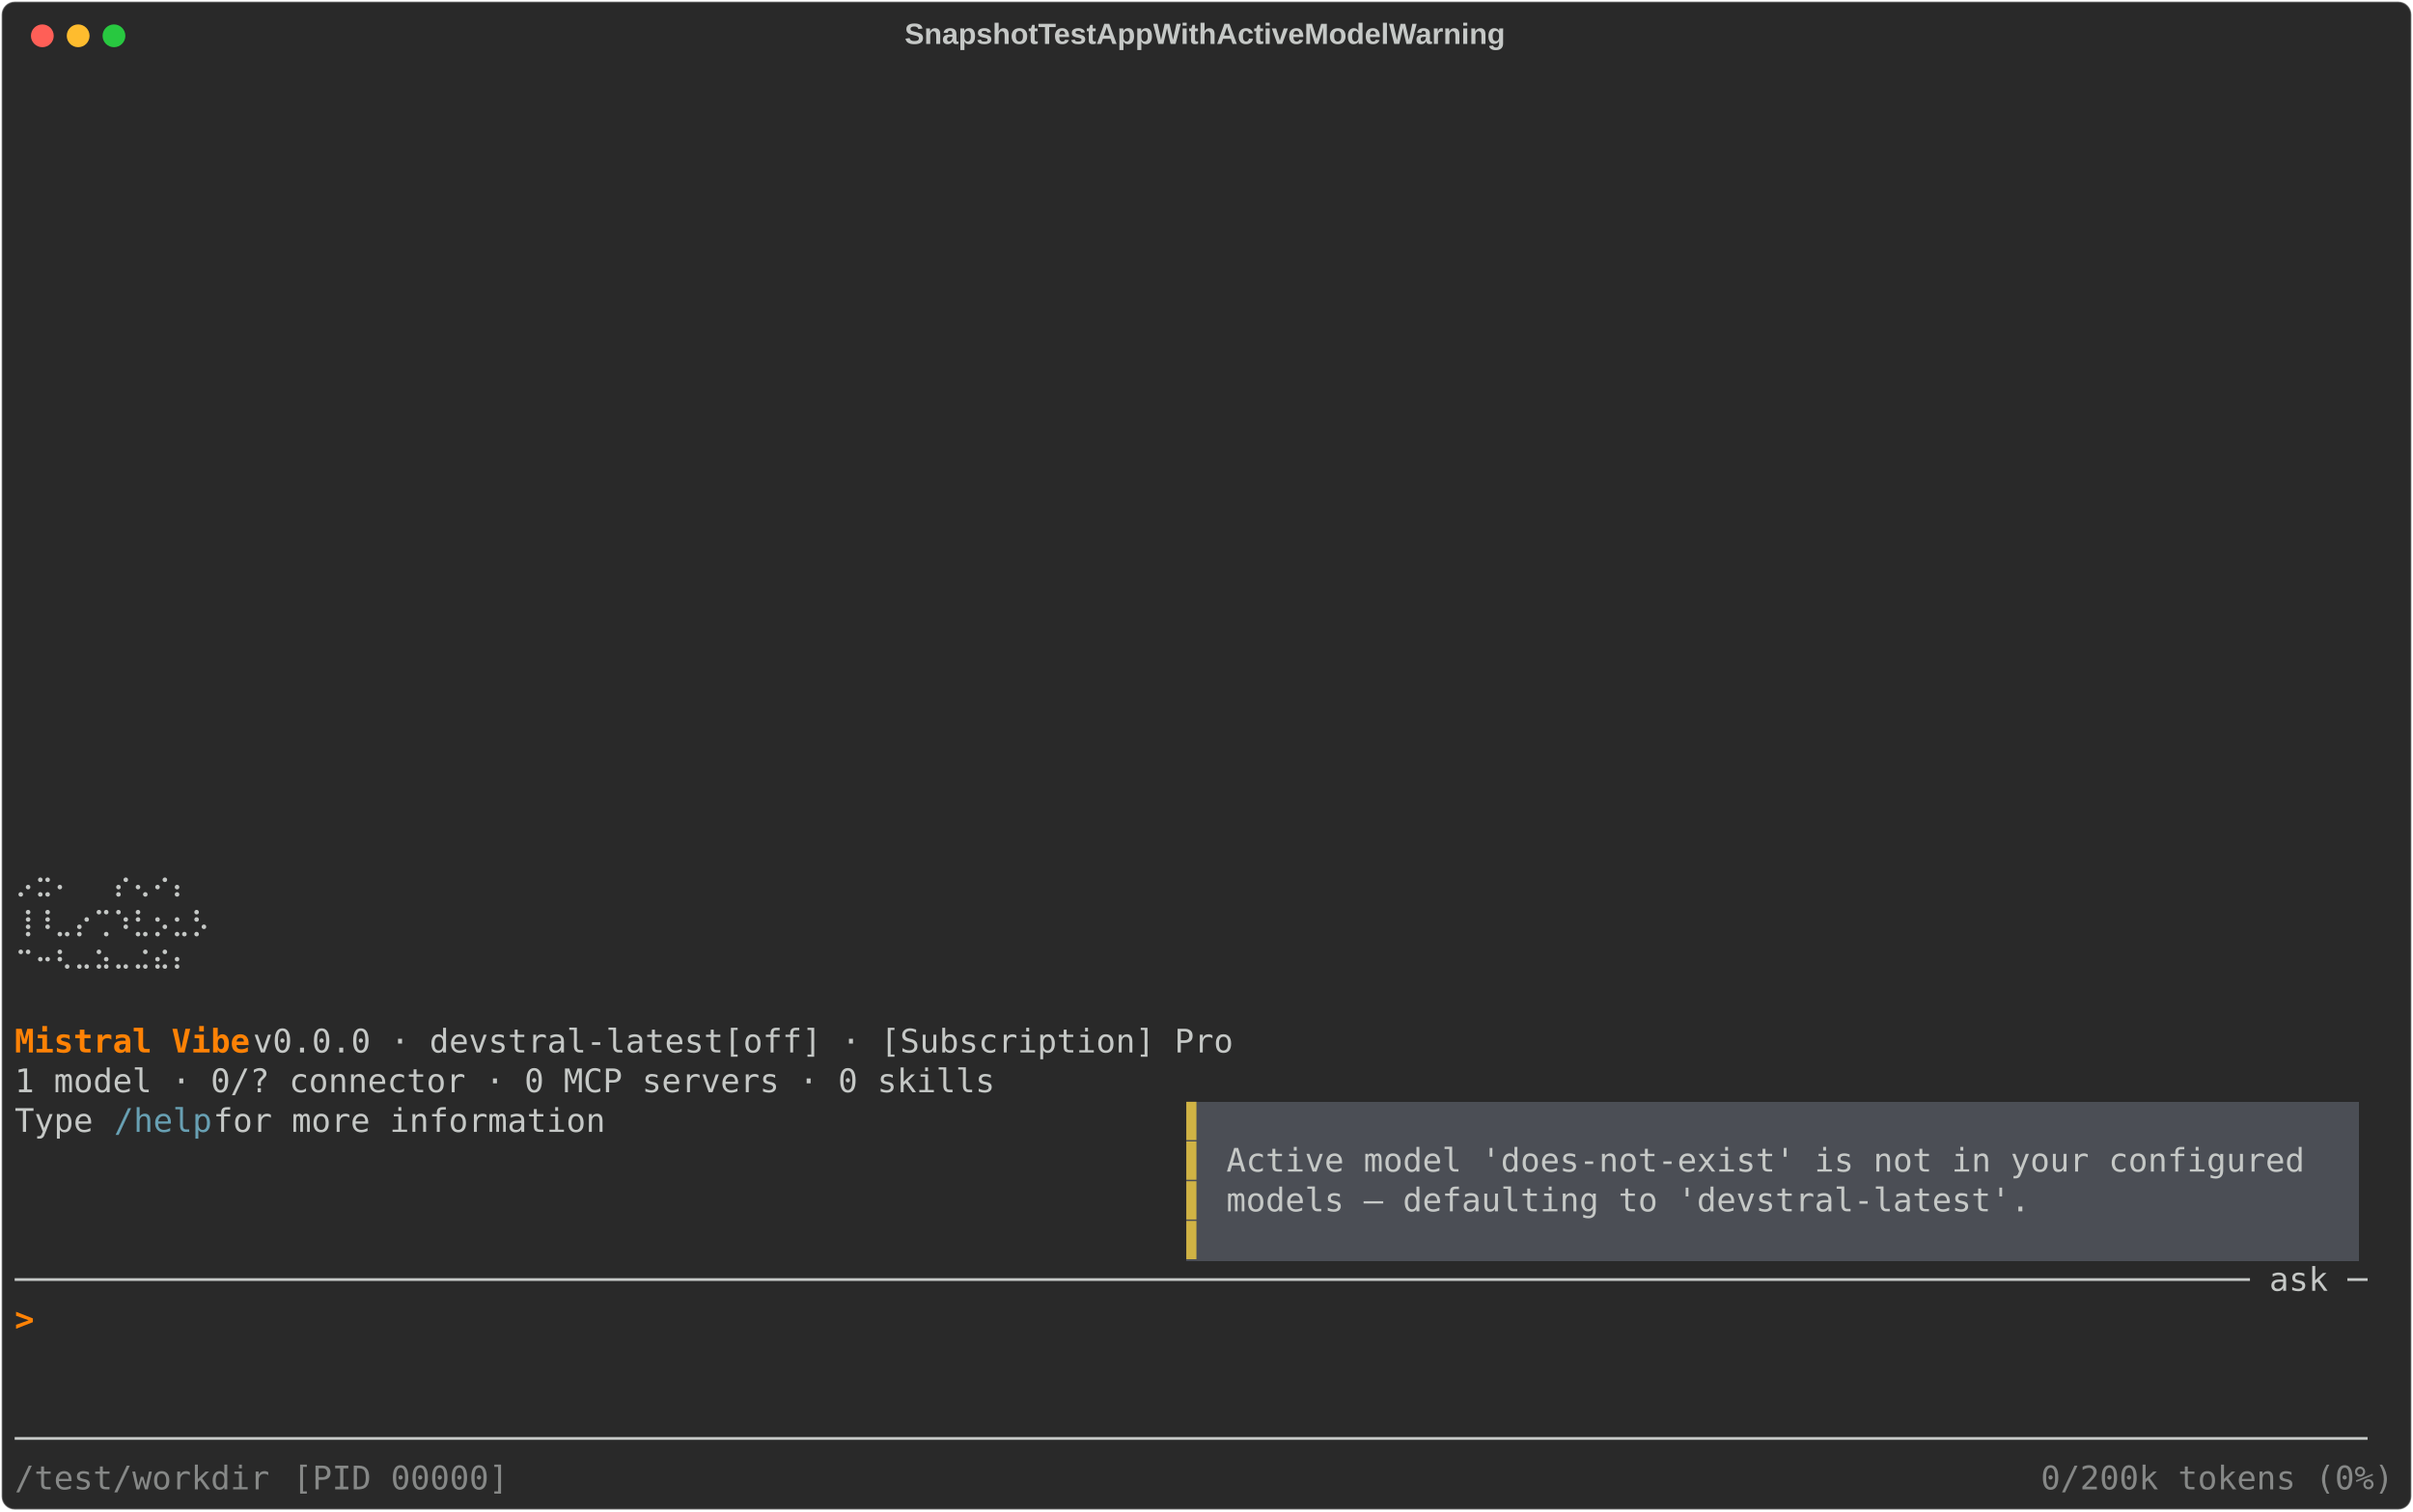
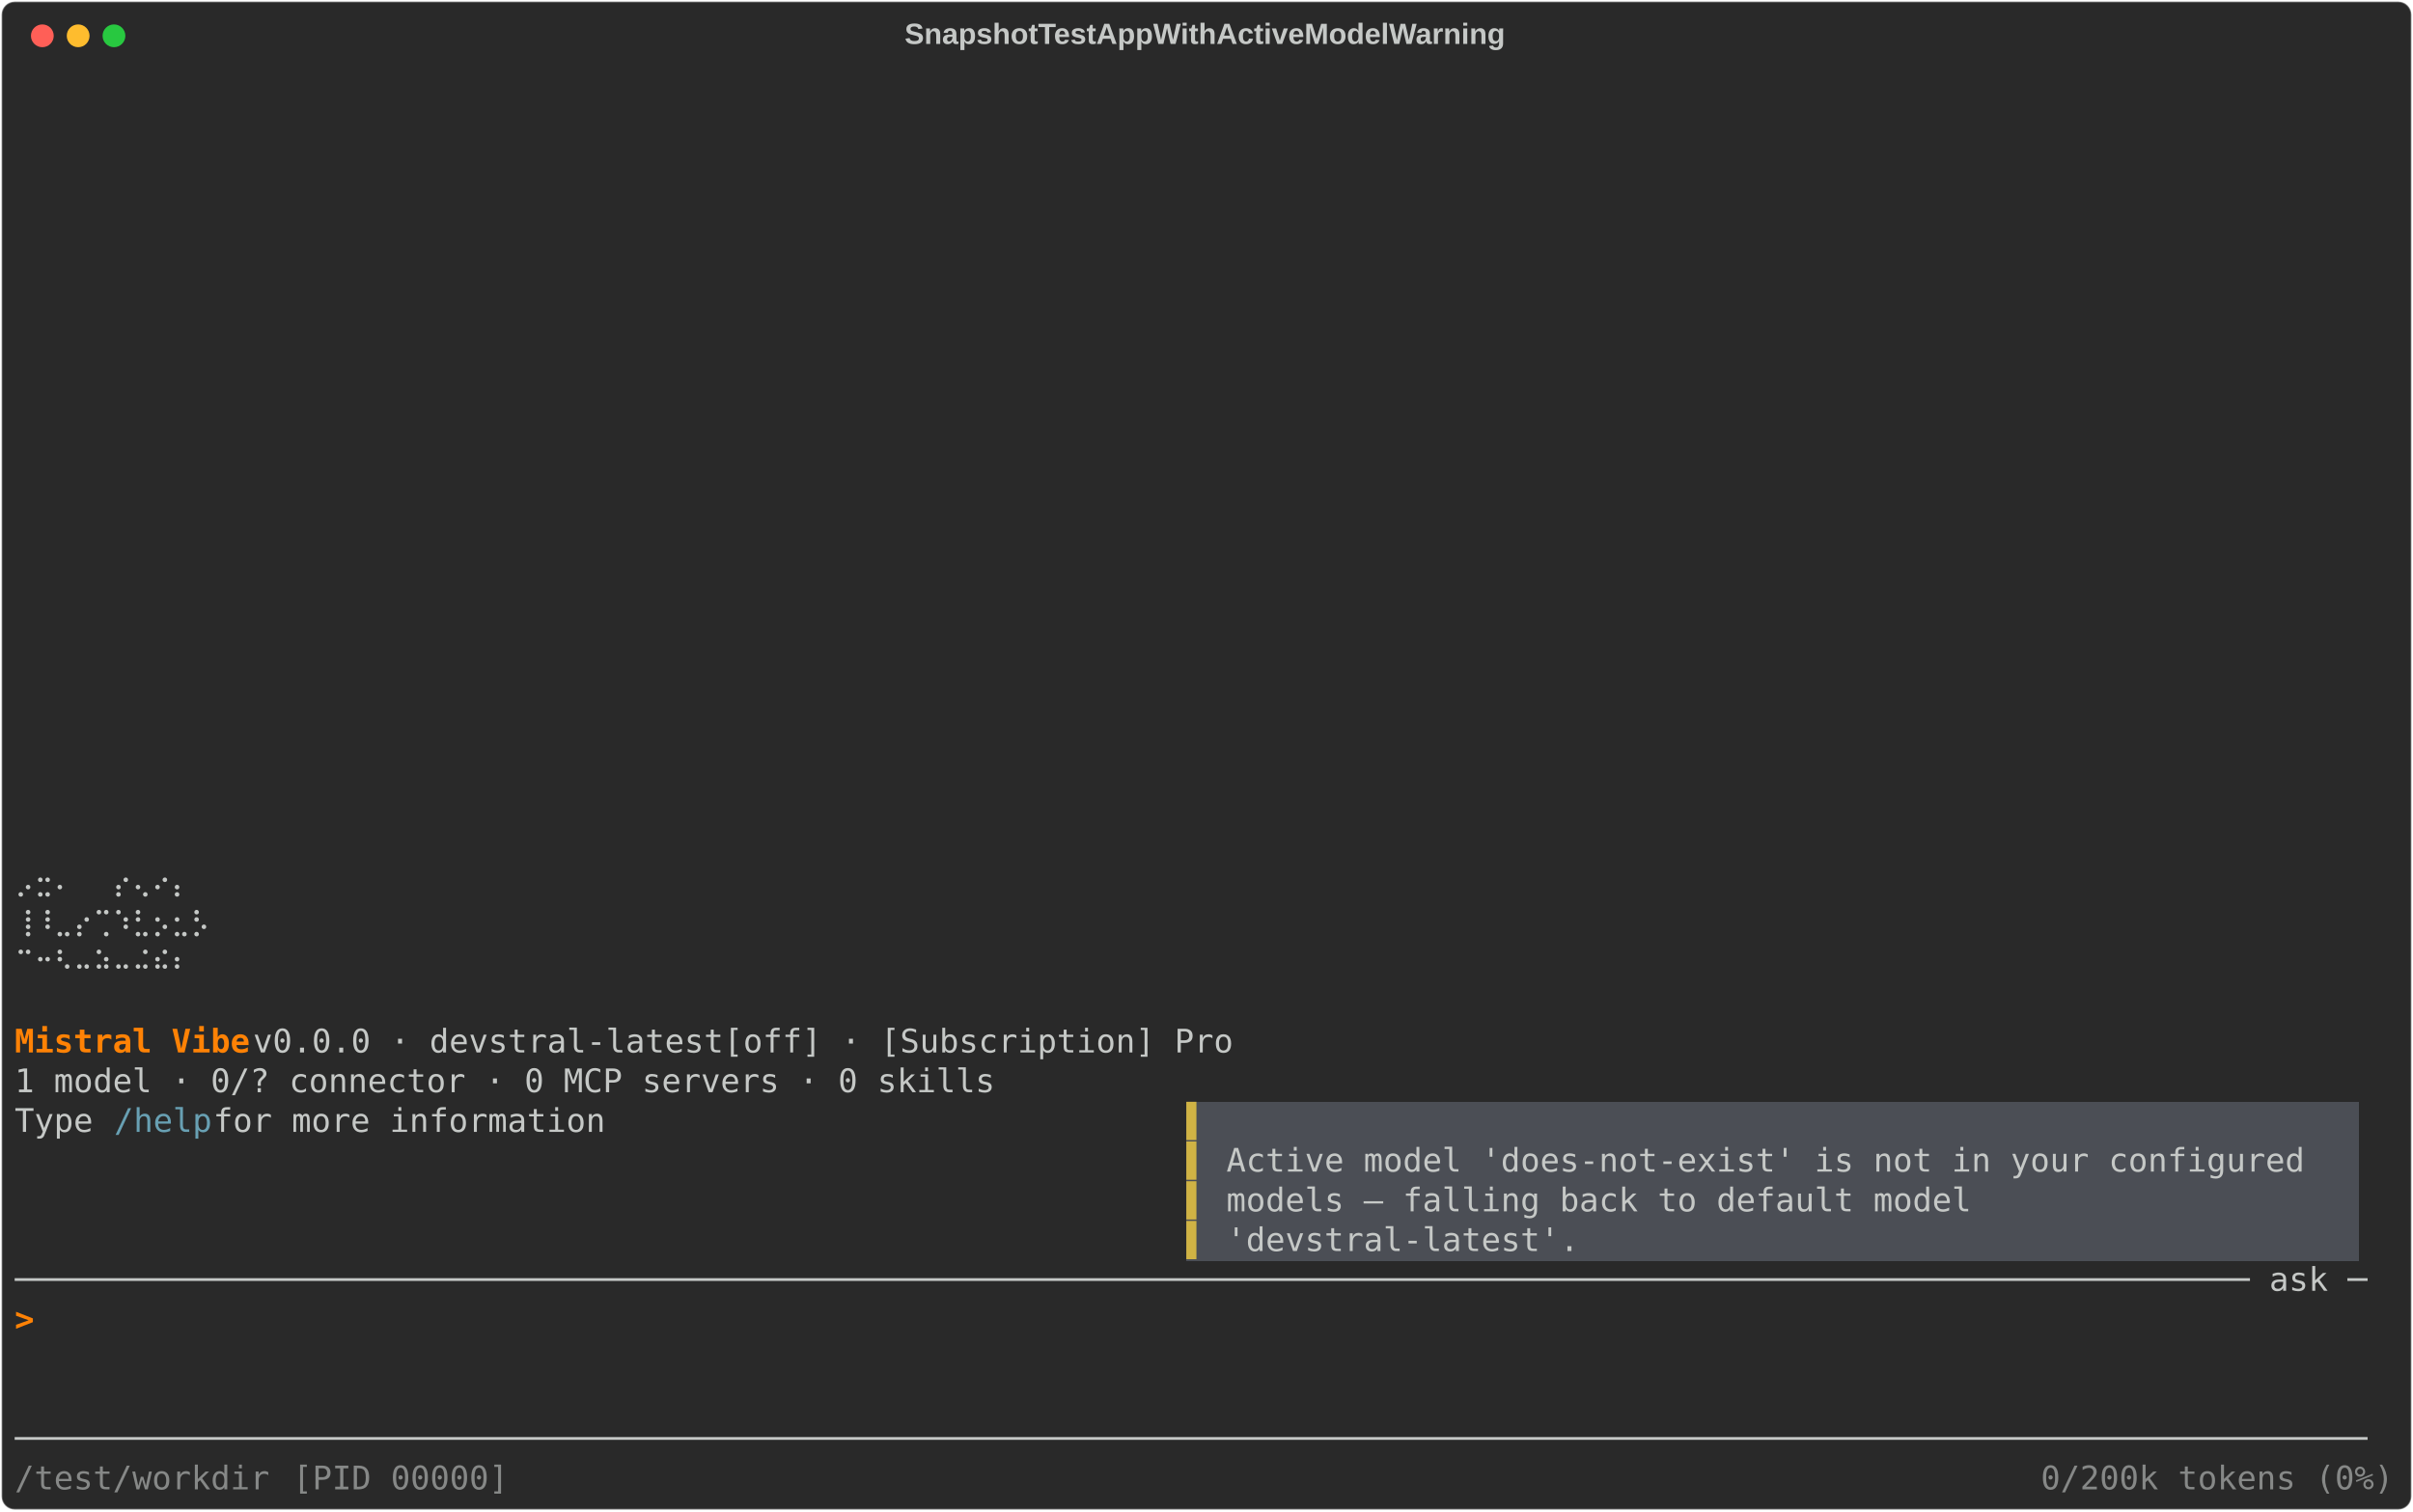
<svg xmlns="http://www.w3.org/2000/svg" class="rich-terminal" viewBox="0 0 1482 928.4">
  <style>

    @font-face {
        font-family: "Fira Code";
        src: local("FiraCode-Regular"),
                url("https://cdnjs.cloudflare.com/ajax/libs/firacode/6.2.0/woff2/FiraCode-Regular.woff2") format("woff2"),
                url("https://cdnjs.cloudflare.com/ajax/libs/firacode/6.2.0/woff/FiraCode-Regular.woff") format("woff");
        font-style: normal;
        font-weight: 400;
    }
    @font-face {
        font-family: "Fira Code";
        src: local("FiraCode-Bold"),
                url("https://cdnjs.cloudflare.com/ajax/libs/firacode/6.2.0/woff2/FiraCode-Bold.woff2") format("woff2"),
                url("https://cdnjs.cloudflare.com/ajax/libs/firacode/6.2.0/woff/FiraCode-Bold.woff") format("woff");
        font-style: bold;
        font-weight: 700;
    }

    .terminal-matrix {
        font-family: Fira Code, monospace;
        font-size: 20px;
        line-height: 24.4px;
        font-variant-east-asian: full-width;
    }

    .terminal-title {
        font-size: 18px;
        font-weight: bold;
        font-family: arial;
    }

    .terminal-r1 { fill: #c5c8c6 }
.terminal-r2 { fill: #ff8205;font-weight: bold }
.terminal-r3 { fill: #68a0b3 }
.terminal-r4 { fill: #d0b344 }
.terminal-r5 { fill: #868887 }
    </style>
  <defs>
    <clipPath id="terminal-clip-terminal">
      <rect x="0" y="0" width="1463.0" height="877.4" />
    </clipPath>
    <clipPath id="terminal-line-0">
      <rect x="0" y="1.5" width="1464" height="24.65" />
    </clipPath>
    <clipPath id="terminal-line-1">
      <rect x="0" y="25.9" width="1464" height="24.65" />
    </clipPath>
    <clipPath id="terminal-line-2">
      <rect x="0" y="50.3" width="1464" height="24.65" />
    </clipPath>
    <clipPath id="terminal-line-3">
      <rect x="0" y="74.7" width="1464" height="24.65" />
    </clipPath>
    <clipPath id="terminal-line-4">
      <rect x="0" y="99.1" width="1464" height="24.65" />
    </clipPath>
    <clipPath id="terminal-line-5">
      <rect x="0" y="123.5" width="1464" height="24.65" />
    </clipPath>
    <clipPath id="terminal-line-6">
      <rect x="0" y="147.9" width="1464" height="24.65" />
    </clipPath>
    <clipPath id="terminal-line-7">
      <rect x="0" y="172.3" width="1464" height="24.65" />
    </clipPath>
    <clipPath id="terminal-line-8">
      <rect x="0" y="196.7" width="1464" height="24.65" />
    </clipPath>
    <clipPath id="terminal-line-9">
      <rect x="0" y="221.1" width="1464" height="24.65" />
    </clipPath>
    <clipPath id="terminal-line-10">
      <rect x="0" y="245.5" width="1464" height="24.65" />
    </clipPath>
    <clipPath id="terminal-line-11">
      <rect x="0" y="269.9" width="1464" height="24.65" />
    </clipPath>
    <clipPath id="terminal-line-12">
      <rect x="0" y="294.3" width="1464" height="24.65" />
    </clipPath>
    <clipPath id="terminal-line-13">
      <rect x="0" y="318.7" width="1464" height="24.65" />
    </clipPath>
    <clipPath id="terminal-line-14">
      <rect x="0" y="343.1" width="1464" height="24.65" />
    </clipPath>
    <clipPath id="terminal-line-15">
      <rect x="0" y="367.5" width="1464" height="24.65" />
    </clipPath>
    <clipPath id="terminal-line-16">
      <rect x="0" y="391.9" width="1464" height="24.65" />
    </clipPath>
    <clipPath id="terminal-line-17">
      <rect x="0" y="416.3" width="1464" height="24.65" />
    </clipPath>
    <clipPath id="terminal-line-18">
      <rect x="0" y="440.7" width="1464" height="24.65" />
    </clipPath>
    <clipPath id="terminal-line-19">
      <rect x="0" y="465.1" width="1464" height="24.65" />
    </clipPath>
    <clipPath id="terminal-line-20">
      <rect x="0" y="489.5" width="1464" height="24.65" />
    </clipPath>
    <clipPath id="terminal-line-21">
      <rect x="0" y="513.9" width="1464" height="24.65" />
    </clipPath>
    <clipPath id="terminal-line-22">
      <rect x="0" y="538.3" width="1464" height="24.65" />
    </clipPath>
    <clipPath id="terminal-line-23">
      <rect x="0" y="562.7" width="1464" height="24.65" />
    </clipPath>
    <clipPath id="terminal-line-24">
      <rect x="0" y="587.1" width="1464" height="24.65" />
    </clipPath>
    <clipPath id="terminal-line-25">
      <rect x="0" y="611.5" width="1464" height="24.65" />
    </clipPath>
    <clipPath id="terminal-line-26">
      <rect x="0" y="635.9" width="1464" height="24.65" />
    </clipPath>
    <clipPath id="terminal-line-27">
      <rect x="0" y="660.3" width="1464" height="24.65" />
    </clipPath>
    <clipPath id="terminal-line-28">
      <rect x="0" y="684.7" width="1464" height="24.65" />
    </clipPath>
    <clipPath id="terminal-line-29">
      <rect x="0" y="709.1" width="1464" height="24.65" />
    </clipPath>
    <clipPath id="terminal-line-30">
      <rect x="0" y="733.5" width="1464" height="24.65" />
    </clipPath>
    <clipPath id="terminal-line-31">
      <rect x="0" y="757.9" width="1464" height="24.65" />
    </clipPath>
    <clipPath id="terminal-line-32">
      <rect x="0" y="782.3" width="1464" height="24.65" />
    </clipPath>
    <clipPath id="terminal-line-33">
      <rect x="0" y="806.7" width="1464" height="24.65" />
    </clipPath>
    <clipPath id="terminal-line-34">
      <rect x="0" y="831.1" width="1464" height="24.65" />
    </clipPath>
  </defs>
  <rect fill="#292929" stroke="rgba(255,255,255,0.35)" stroke-width="1" x="1" y="1" width="1480" height="926.4" rx="8" />
  <text class="terminal-title" fill="#c5c8c6" text-anchor="middle" x="740" y="27">SnapshotTestAppWithActiveModelWarning</text>
  <g transform="translate(26,22)">
    <circle cx="0" cy="0" r="7" fill="#ff5f57" />
    <circle cx="22" cy="0" r="7" fill="#febc2e" />
    <circle cx="44" cy="0" r="7" fill="#28c840" />
  </g>
  <g transform="translate(9, 41)" clip-path="url(#terminal-clip-terminal)">
    <rect fill="#4b4e55" x="719.8" y="635.9" width="12.2" height="24.65" shape-rendering="crispEdges" />
    <rect fill="#4b4e55" x="732" y="635.9" width="707.6" height="24.65" shape-rendering="crispEdges" />
    <rect fill="#4b4e55" x="719.8" y="660.3" width="12.2" height="24.65" shape-rendering="crispEdges" />
    <rect fill="#4b4e55" x="732" y="660.3" width="12.2" height="24.65" shape-rendering="crispEdges" />
    <rect fill="#4b4e55" x="744.2" y="660.3" width="671" height="24.65" shape-rendering="crispEdges" />
    <rect fill="#4b4e55" x="1415.2" y="660.3" width="24.4" height="24.65" shape-rendering="crispEdges" />
    <rect fill="#4b4e55" x="719.8" y="684.7" width="12.2" height="24.65" shape-rendering="crispEdges" />
    <rect fill="#4b4e55" x="732" y="684.7" width="12.2" height="24.65" shape-rendering="crispEdges" />
-     <rect fill="#4b4e55" x="744.2" y="684.7" width="500.2" height="24.65" shape-rendering="crispEdges" />
-     <rect fill="#4b4e55" x="1244.4" y="684.7" width="195.2" height="24.65" shape-rendering="crispEdges" />
+     <rect fill="#4b4e55" x="744.2" y="684.7" width="463.6" height="24.65" shape-rendering="crispEdges" />
+     <rect fill="#4b4e55" x="1207.8" y="684.7" width="231.8" height="24.65" shape-rendering="crispEdges" />
    <rect fill="#4b4e55" x="719.8" y="709.1" width="12.2" height="24.65" shape-rendering="crispEdges" />
-     <rect fill="#4b4e55" x="732" y="709.1" width="707.6" height="24.65" shape-rendering="crispEdges" />
+     <rect fill="#4b4e55" x="732" y="709.1" width="12.2" height="24.65" shape-rendering="crispEdges" />
+     <rect fill="#4b4e55" x="744.2" y="709.1" width="219.6" height="24.65" shape-rendering="crispEdges" />
+     <rect fill="#4b4e55" x="963.8" y="709.1" width="475.8" height="24.65" shape-rendering="crispEdges" />
    <g class="terminal-matrix">
      <text class="terminal-r1" x="1464" y="20" textLength="12.2" clip-path="url(#terminal-line-0)">
</text>
      <text class="terminal-r1" x="1464" y="44.4" textLength="12.2" clip-path="url(#terminal-line-1)">
</text>
      <text class="terminal-r1" x="1464" y="68.8" textLength="12.2" clip-path="url(#terminal-line-2)">
</text>
      <text class="terminal-r1" x="1464" y="93.2" textLength="12.2" clip-path="url(#terminal-line-3)">
</text>
      <text class="terminal-r1" x="1464" y="117.6" textLength="12.2" clip-path="url(#terminal-line-4)">
</text>
      <text class="terminal-r1" x="1464" y="142" textLength="12.2" clip-path="url(#terminal-line-5)">
</text>
      <text class="terminal-r1" x="1464" y="166.4" textLength="12.2" clip-path="url(#terminal-line-6)">
</text>
      <text class="terminal-r1" x="1464" y="190.8" textLength="12.2" clip-path="url(#terminal-line-7)">
</text>
      <text class="terminal-r1" x="1464" y="215.2" textLength="12.2" clip-path="url(#terminal-line-8)">
</text>
      <text class="terminal-r1" x="1464" y="239.6" textLength="12.2" clip-path="url(#terminal-line-9)">
</text>
      <text class="terminal-r1" x="1464" y="264" textLength="12.2" clip-path="url(#terminal-line-10)">
</text>
      <text class="terminal-r1" x="1464" y="288.4" textLength="12.2" clip-path="url(#terminal-line-11)">
</text>
      <text class="terminal-r1" x="1464" y="312.8" textLength="12.2" clip-path="url(#terminal-line-12)">
</text>
      <text class="terminal-r1" x="1464" y="337.2" textLength="12.2" clip-path="url(#terminal-line-13)">
</text>
      <text class="terminal-r1" x="1464" y="361.6" textLength="12.2" clip-path="url(#terminal-line-14)">
</text>
      <text class="terminal-r1" x="1464" y="386" textLength="12.2" clip-path="url(#terminal-line-15)">
</text>
      <text class="terminal-r1" x="1464" y="410.4" textLength="12.2" clip-path="url(#terminal-line-16)">
</text>
      <text class="terminal-r1" x="1464" y="434.8" textLength="12.2" clip-path="url(#terminal-line-17)">
</text>
      <text class="terminal-r1" x="1464" y="459.2" textLength="12.2" clip-path="url(#terminal-line-18)">
</text>
      <text class="terminal-r1" x="1464" y="483.6" textLength="12.2" clip-path="url(#terminal-line-19)">
</text>
      <text class="terminal-r1" x="0" y="508" textLength="134.2" clip-path="url(#terminal-line-20)">  ⡠⣒⠄  ⡔⢄⠔⡄</text>
      <text class="terminal-r1" x="1464" y="508" textLength="12.2" clip-path="url(#terminal-line-20)">
</text>
      <text class="terminal-r1" x="0" y="532.4" textLength="134.2" clip-path="url(#terminal-line-21)"> ⢸⠸⣀⡔⢉⠱⣃⡢⣂⡣</text>
      <text class="terminal-r1" x="1464" y="532.4" textLength="12.2" clip-path="url(#terminal-line-21)">
</text>
      <text class="terminal-r1" x="0" y="556.8" textLength="134.2" clip-path="url(#terminal-line-22)">  ⠉⠒⠣⠤⠵⠤⠬⠮⠆</text>
      <text class="terminal-r1" x="1464" y="556.8" textLength="12.2" clip-path="url(#terminal-line-22)">
</text>
      <text class="terminal-r1" x="1464" y="581.2" textLength="12.2" clip-path="url(#terminal-line-23)">
</text>
      <text class="terminal-r2" x="0" y="605.6" textLength="146.4" clip-path="url(#terminal-line-24)">Mistral Vibe</text>
      <text class="terminal-r1" x="146.4" y="605.6" textLength="622.2" clip-path="url(#terminal-line-24)"> v0.0.0 · devstral-latest[off] · [Subscription] Pro</text>
      <text class="terminal-r1" x="1464" y="605.6" textLength="12.2" clip-path="url(#terminal-line-24)">
</text>
      <text class="terminal-r1" x="0" y="630" textLength="610" clip-path="url(#terminal-line-25)">1 model · 0/? connector · 0 MCP servers · 0 skills</text>
      <text class="terminal-r1" x="1464" y="630" textLength="12.2" clip-path="url(#terminal-line-25)">
</text>
      <text class="terminal-r1" x="0" y="654.4" textLength="61" clip-path="url(#terminal-line-26)">Type </text>
      <text class="terminal-r3" x="61" y="654.4" textLength="61" clip-path="url(#terminal-line-26)">/help</text>
      <text class="terminal-r1" x="122" y="654.4" textLength="256.2" clip-path="url(#terminal-line-26)"> for more information</text>
      <text class="terminal-r4" x="719.8" y="654.4" textLength="12.2" clip-path="url(#terminal-line-26)">▌</text>
      <text class="terminal-r1" x="1464" y="654.4" textLength="12.2" clip-path="url(#terminal-line-26)">
</text>
      <text class="terminal-r4" x="719.8" y="678.8" textLength="12.2" clip-path="url(#terminal-line-27)">▌</text>
      <text class="terminal-r1" x="744.2" y="678.8" textLength="671" clip-path="url(#terminal-line-27)">Active model 'does-not-exist' is not in your configured</text>
      <text class="terminal-r1" x="1464" y="678.8" textLength="12.2" clip-path="url(#terminal-line-27)">
</text>
      <text class="terminal-r4" x="719.8" y="703.2" textLength="12.2" clip-path="url(#terminal-line-28)">▌</text>
-       <text class="terminal-r1" x="744.2" y="703.2" textLength="500.2" clip-path="url(#terminal-line-28)">models — defaulting to 'devstral-latest'.</text>
+       <text class="terminal-r1" x="744.2" y="703.2" textLength="463.6" clip-path="url(#terminal-line-28)">models — falling back to default model</text>
      <text class="terminal-r1" x="1464" y="703.2" textLength="12.2" clip-path="url(#terminal-line-28)">
</text>
      <text class="terminal-r4" x="719.8" y="727.6" textLength="12.2" clip-path="url(#terminal-line-29)">▌</text>
+       <text class="terminal-r1" x="744.2" y="727.6" textLength="219.6" clip-path="url(#terminal-line-29)">'devstral-latest'.</text>
      <text class="terminal-r1" x="1464" y="727.6" textLength="12.2" clip-path="url(#terminal-line-29)">
</text>
      <text class="terminal-r1" x="0" y="752" textLength="1464" clip-path="url(#terminal-line-30)">────────────────────────────────────────────────────────────────────────────────────────────────────────────────── ask ─</text>
      <text class="terminal-r1" x="1464" y="752" textLength="12.2" clip-path="url(#terminal-line-30)">
</text>
      <text class="terminal-r2" x="0" y="776.4" textLength="12.2" clip-path="url(#terminal-line-31)">&gt;</text>
      <text class="terminal-r1" x="1464" y="776.4" textLength="12.2" clip-path="url(#terminal-line-31)">
</text>
      <text class="terminal-r1" x="1464" y="800.8" textLength="12.2" clip-path="url(#terminal-line-32)">
</text>
      <text class="terminal-r1" x="1464" y="825.2" textLength="12.2" clip-path="url(#terminal-line-33)">
</text>
      <text class="terminal-r1" x="0" y="849.6" textLength="1464" clip-path="url(#terminal-line-34)">────────────────────────────────────────────────────────────────────────────────────────────────────────────────────────</text>
      <text class="terminal-r1" x="1464" y="849.6" textLength="12.2" clip-path="url(#terminal-line-34)">
</text>
      <text class="terminal-r5" x="0" y="874" textLength="158.6" clip-path="url(#terminal-line-35)">/test/workdir</text>
      <text class="terminal-r5" x="170.8" y="874" textLength="134.2" clip-path="url(#terminal-line-35)">[PID 00000]</text>
      <text class="terminal-r5" x="1244.4" y="874" textLength="219.6" clip-path="url(#terminal-line-35)">0/200k tokens (0%)</text>
    </g>
  </g>
</svg>
